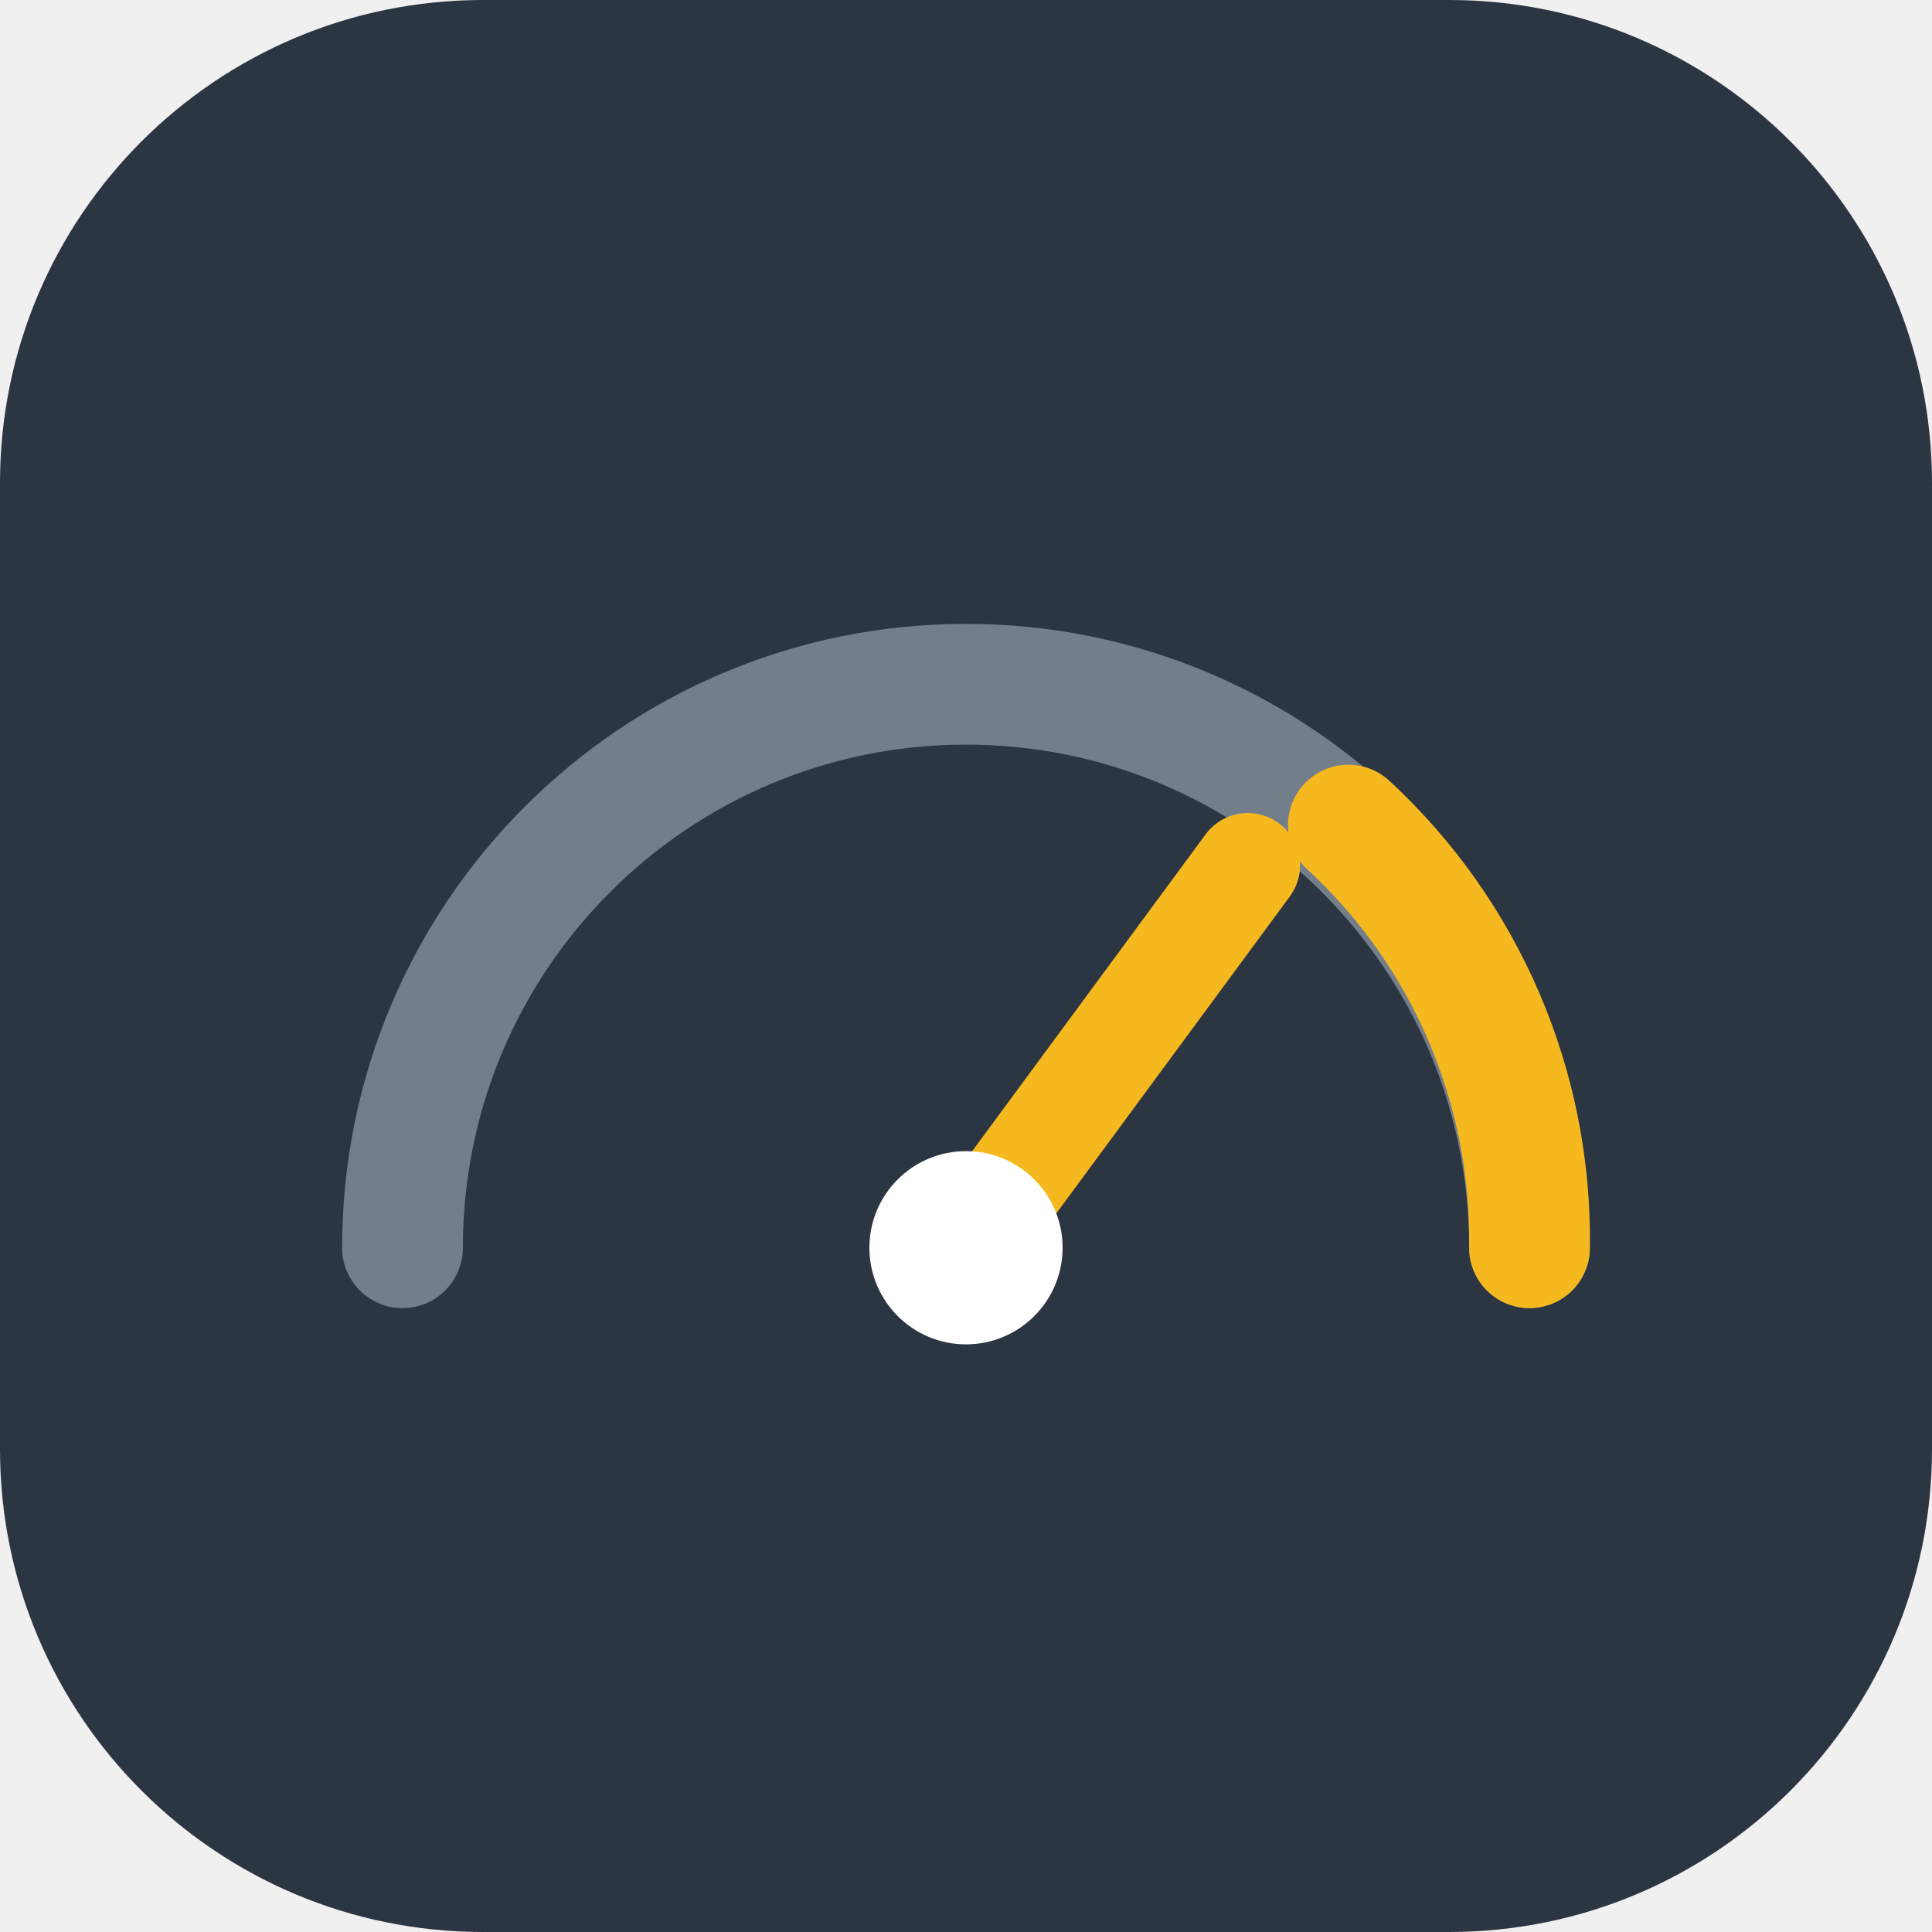
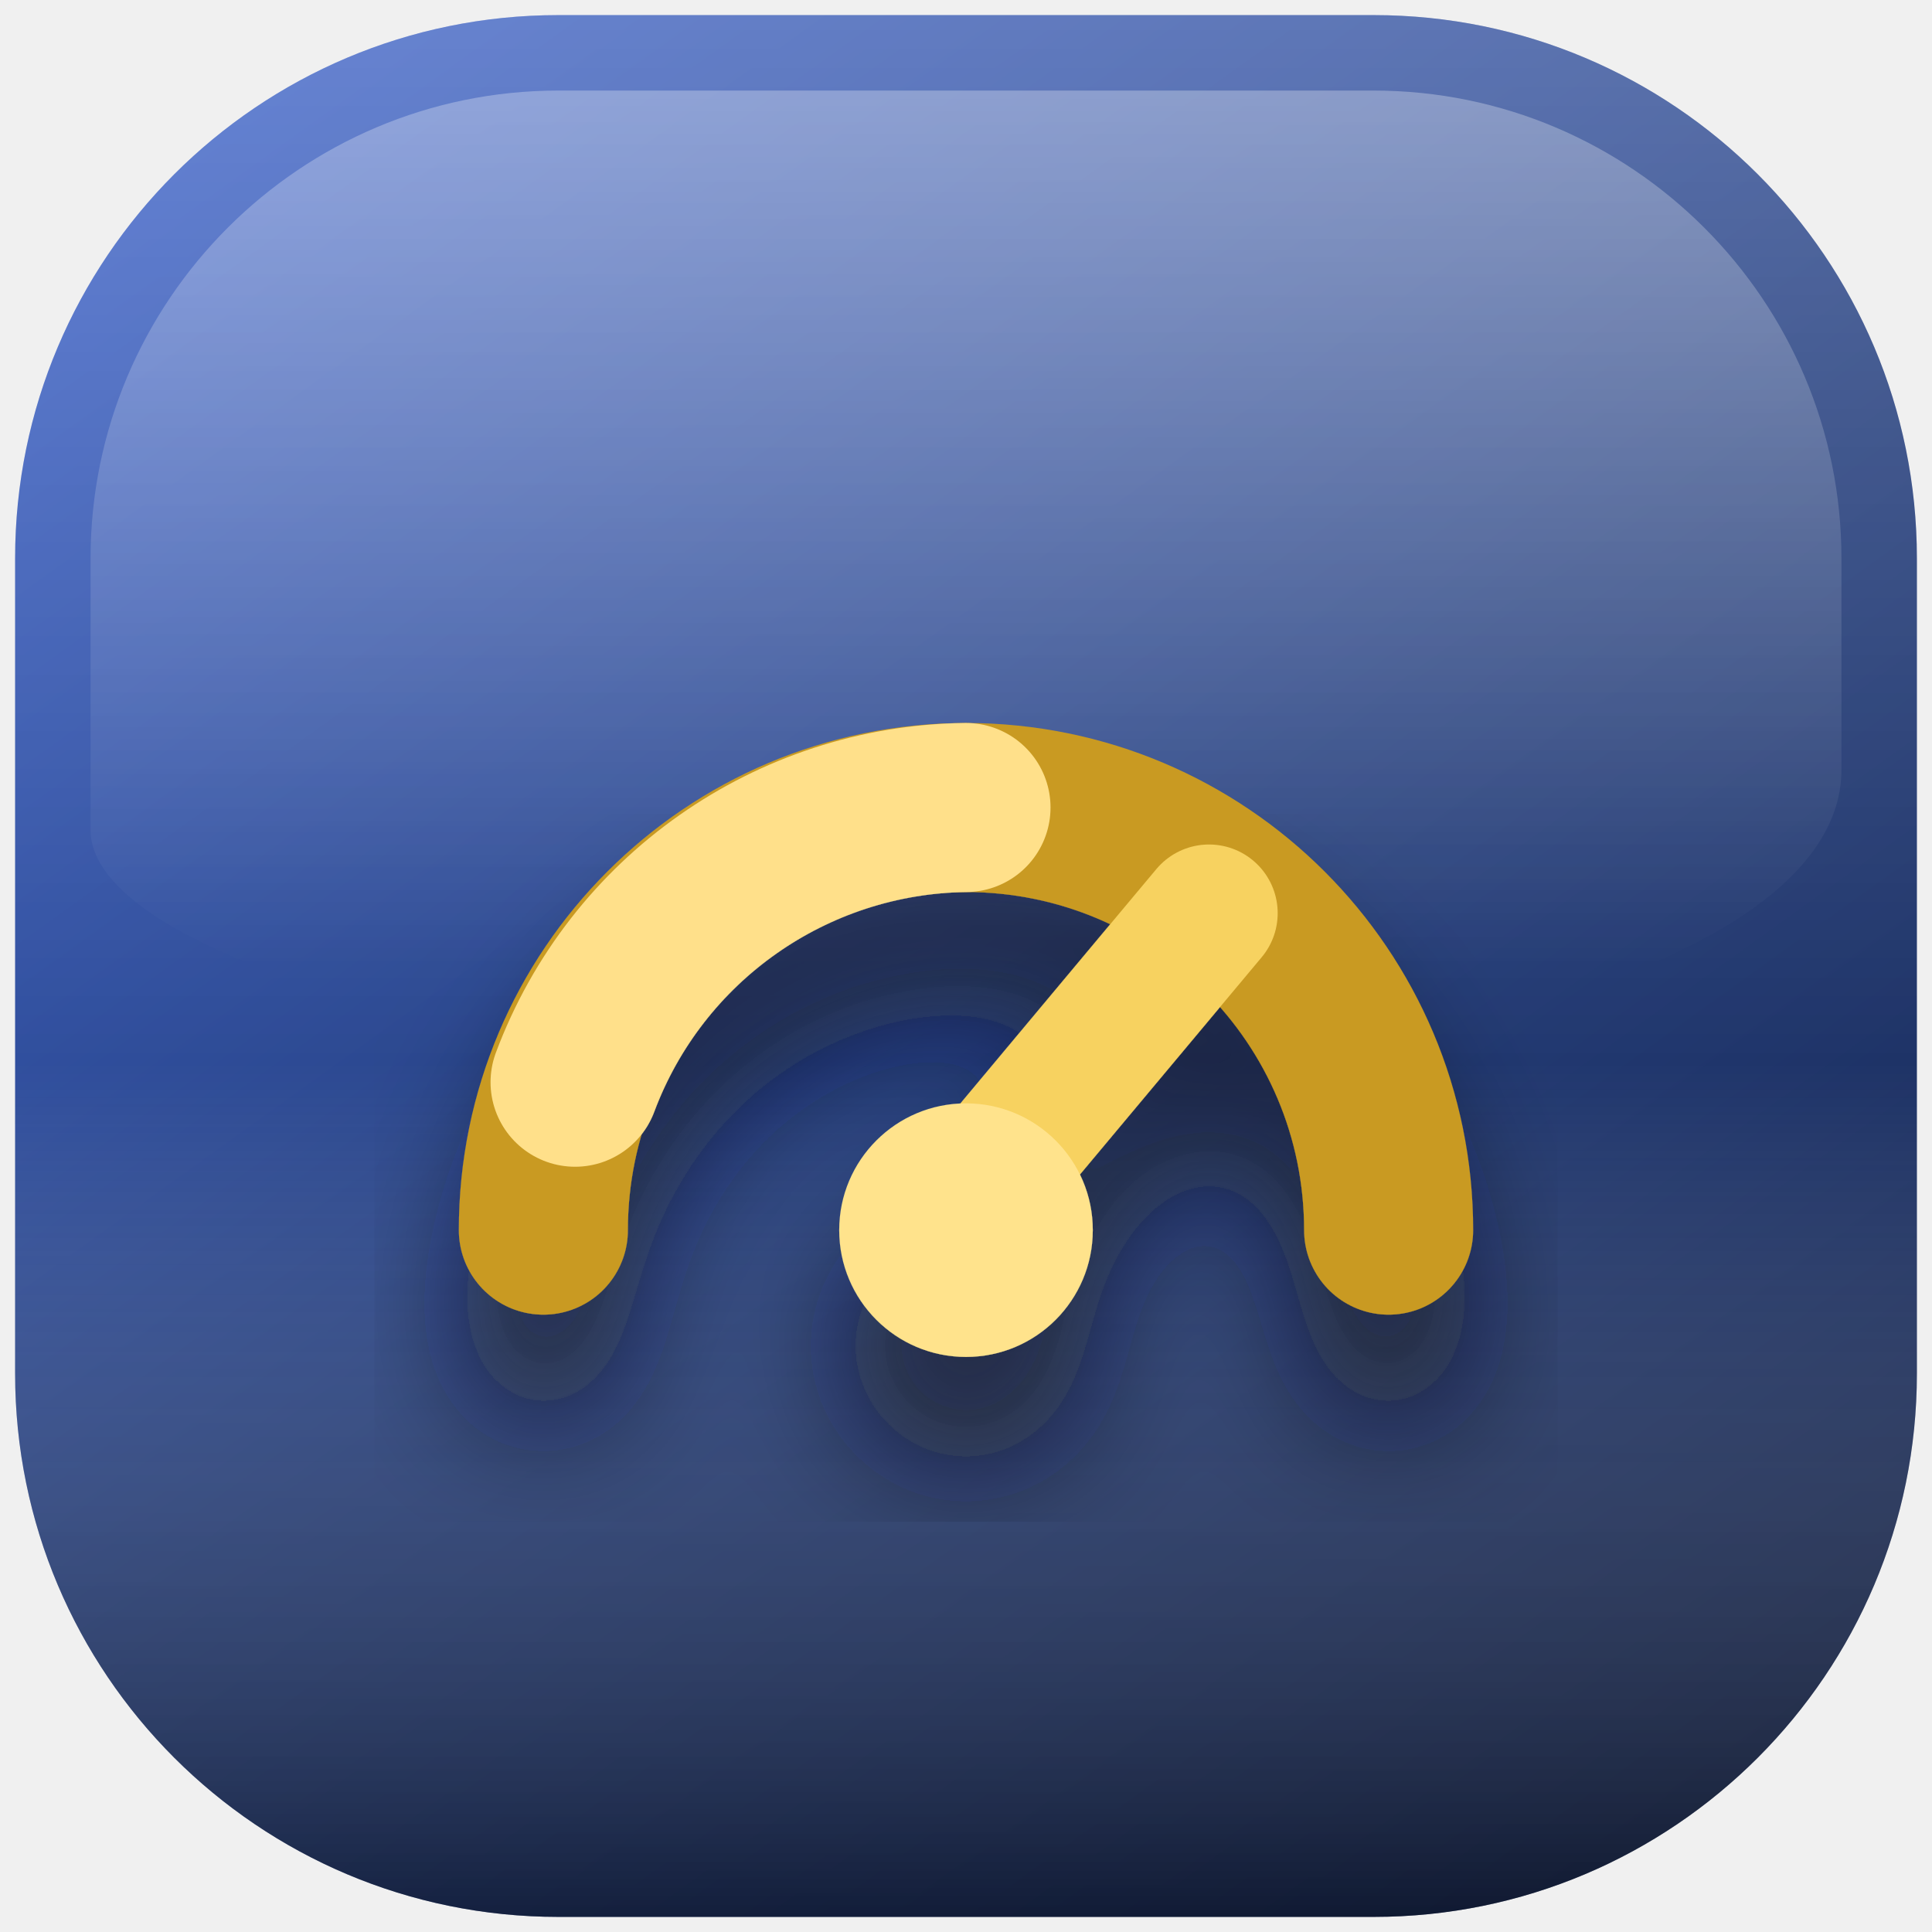
- <svg xmlns="http://www.w3.org/2000/svg" width="48" height="48" viewBox="0 0 48 48">
-   <rect width="48" height="48" rx="12" fill="#2c3542" />
-   <path d="M10 31 A 14 14 0 0 1 38 31" fill="none" stroke="#9aa6b2" stroke-width="3" stroke-linecap="round" opacity="0.65" />
-   <path d="M33.5 20.5 A 14 14 0 0 1 38 31" fill="none" stroke="#f5b91f" stroke-width="3" stroke-linecap="round" />
-   <line x1="24" y1="31" x2="31" y2="21.5" stroke="#f5b91f" stroke-width="2.6" stroke-linecap="round" />
-   <circle cx="24" cy="31" r="2.4" fill="#ffffff" />
+ <svg xmlns="http://www.w3.org/2000/svg" width="128" height="128" viewBox="0 0 128 128" fill="none">
+   <defs>
+     <linearGradient id="body-peluang-formasi" x1="18" y1="0" x2="110" y2="128" gradientUnits="userSpaceOnUse">
+       <stop offset="0" stop-color="#3E63C8" />
+       <stop offset=".52" stop-color="#26407F" />
+       <stop offset="1" stop-color="#16264F" />
+     </linearGradient>
+     <linearGradient id="gloss-peluang-formasi" x1="64" y1="5" x2="64" y2="64" gradientUnits="userSpaceOnUse">
+       <stop offset="0" stop-color="#FFFFFF" stop-opacity=".30" />
+       <stop offset="1" stop-color="#FFFFFF" stop-opacity="0" />
+     </linearGradient>
+     <linearGradient id="rim-peluang-formasi" x1="64" y1="0" x2="64" y2="128" gradientUnits="userSpaceOnUse">
+       <stop offset="0" stop-color="#FFFFFF" stop-opacity=".22" />
+       <stop offset=".55" stop-color="#FFFFFF" stop-opacity="0" />
+       <stop offset="1" stop-color="#000000" stop-opacity=".45" />
+     </linearGradient>
+     <filter id="glyphShadow-peluang-formasi" x="-20%" y="-20%" width="140%" height="150%">
+       <feDropShadow dx="0" dy="2.2" stdDeviation="1.2" flood-color="#080E20" flood-opacity=".6" />
+     </filter>
+   </defs>
+   <rect x="1" y="1" width="126" height="126" rx="36" fill="url(#body-peluang-formasi)" />
+   <rect x="1" y="1" width="126" height="126" rx="36" fill="url(#rim-peluang-formasi)" />
+   <path d="M6 37C6 19.9 19.9 6 37 6h54c17.1 0 31 13.9 31 31v14c0 12-26 20-58 20S6 63 6 55V37Z" fill="url(#gloss-peluang-formasi)" />
+   <g transform="translate(22 22) scale(3.5)" filter="url(#glyphShadow-peluang-formasi)">
+     <path d="M4 17a8 8 0 1 1 16 0" stroke="#C99A22" stroke-width="3.2" stroke-linecap="round" fill="none" />
+     <path d="M4.6 14.2A8 8 0 0 1 12 9" stroke="#FFE08A" stroke-width="3.2" stroke-linecap="round" fill="none" />
+     <path d="M12 16.5 16.6 11" stroke="#F7D260" stroke-width="2.6" stroke-linecap="round" fill="none" />
+     <circle cx="12" cy="17" r="2.4" fill="#FFE38C" />
+   </g>
</svg>
